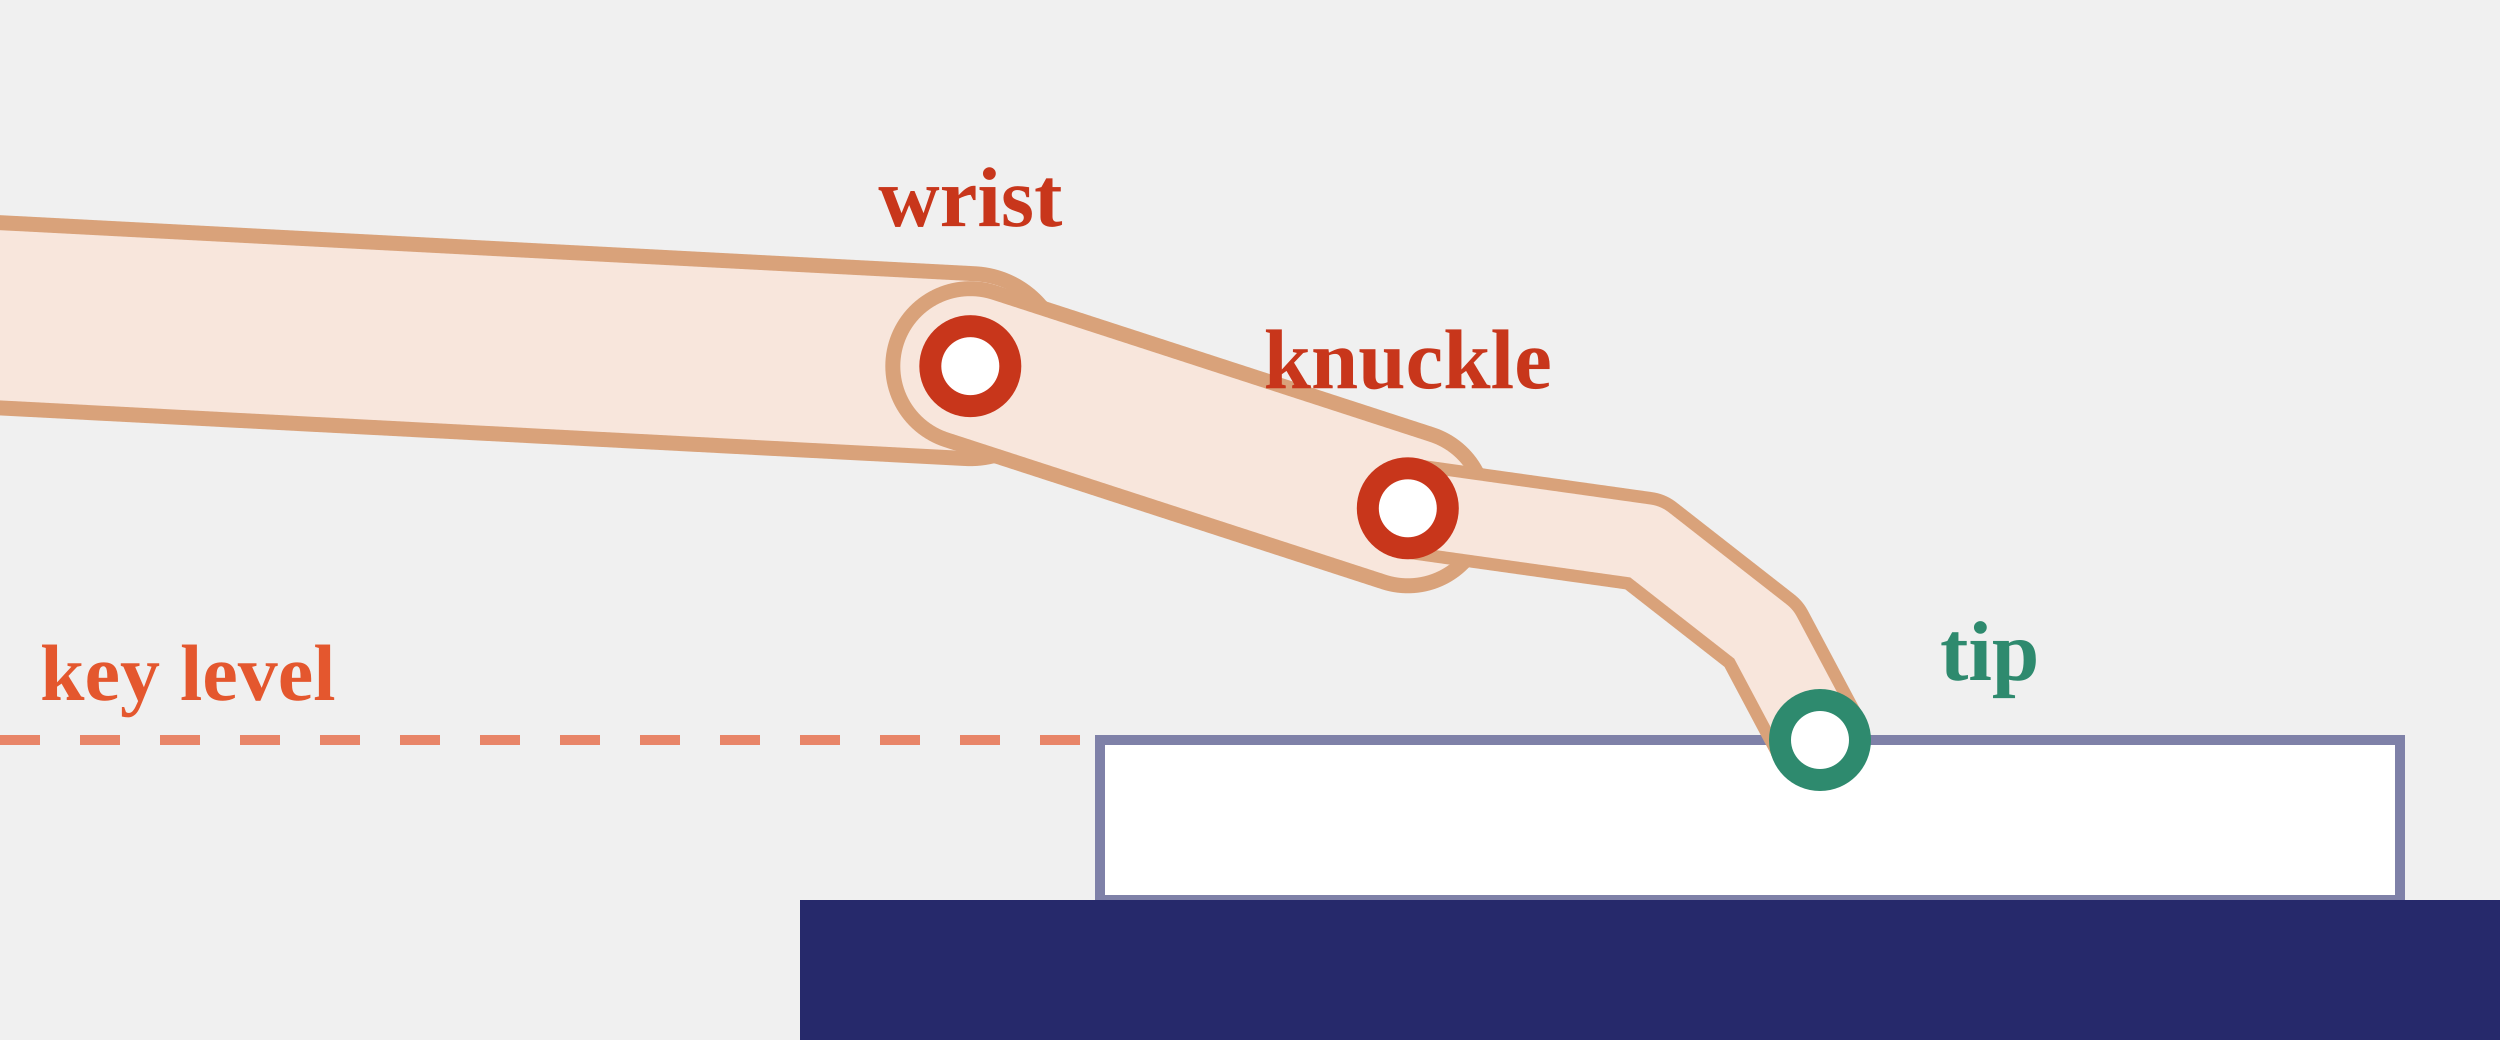
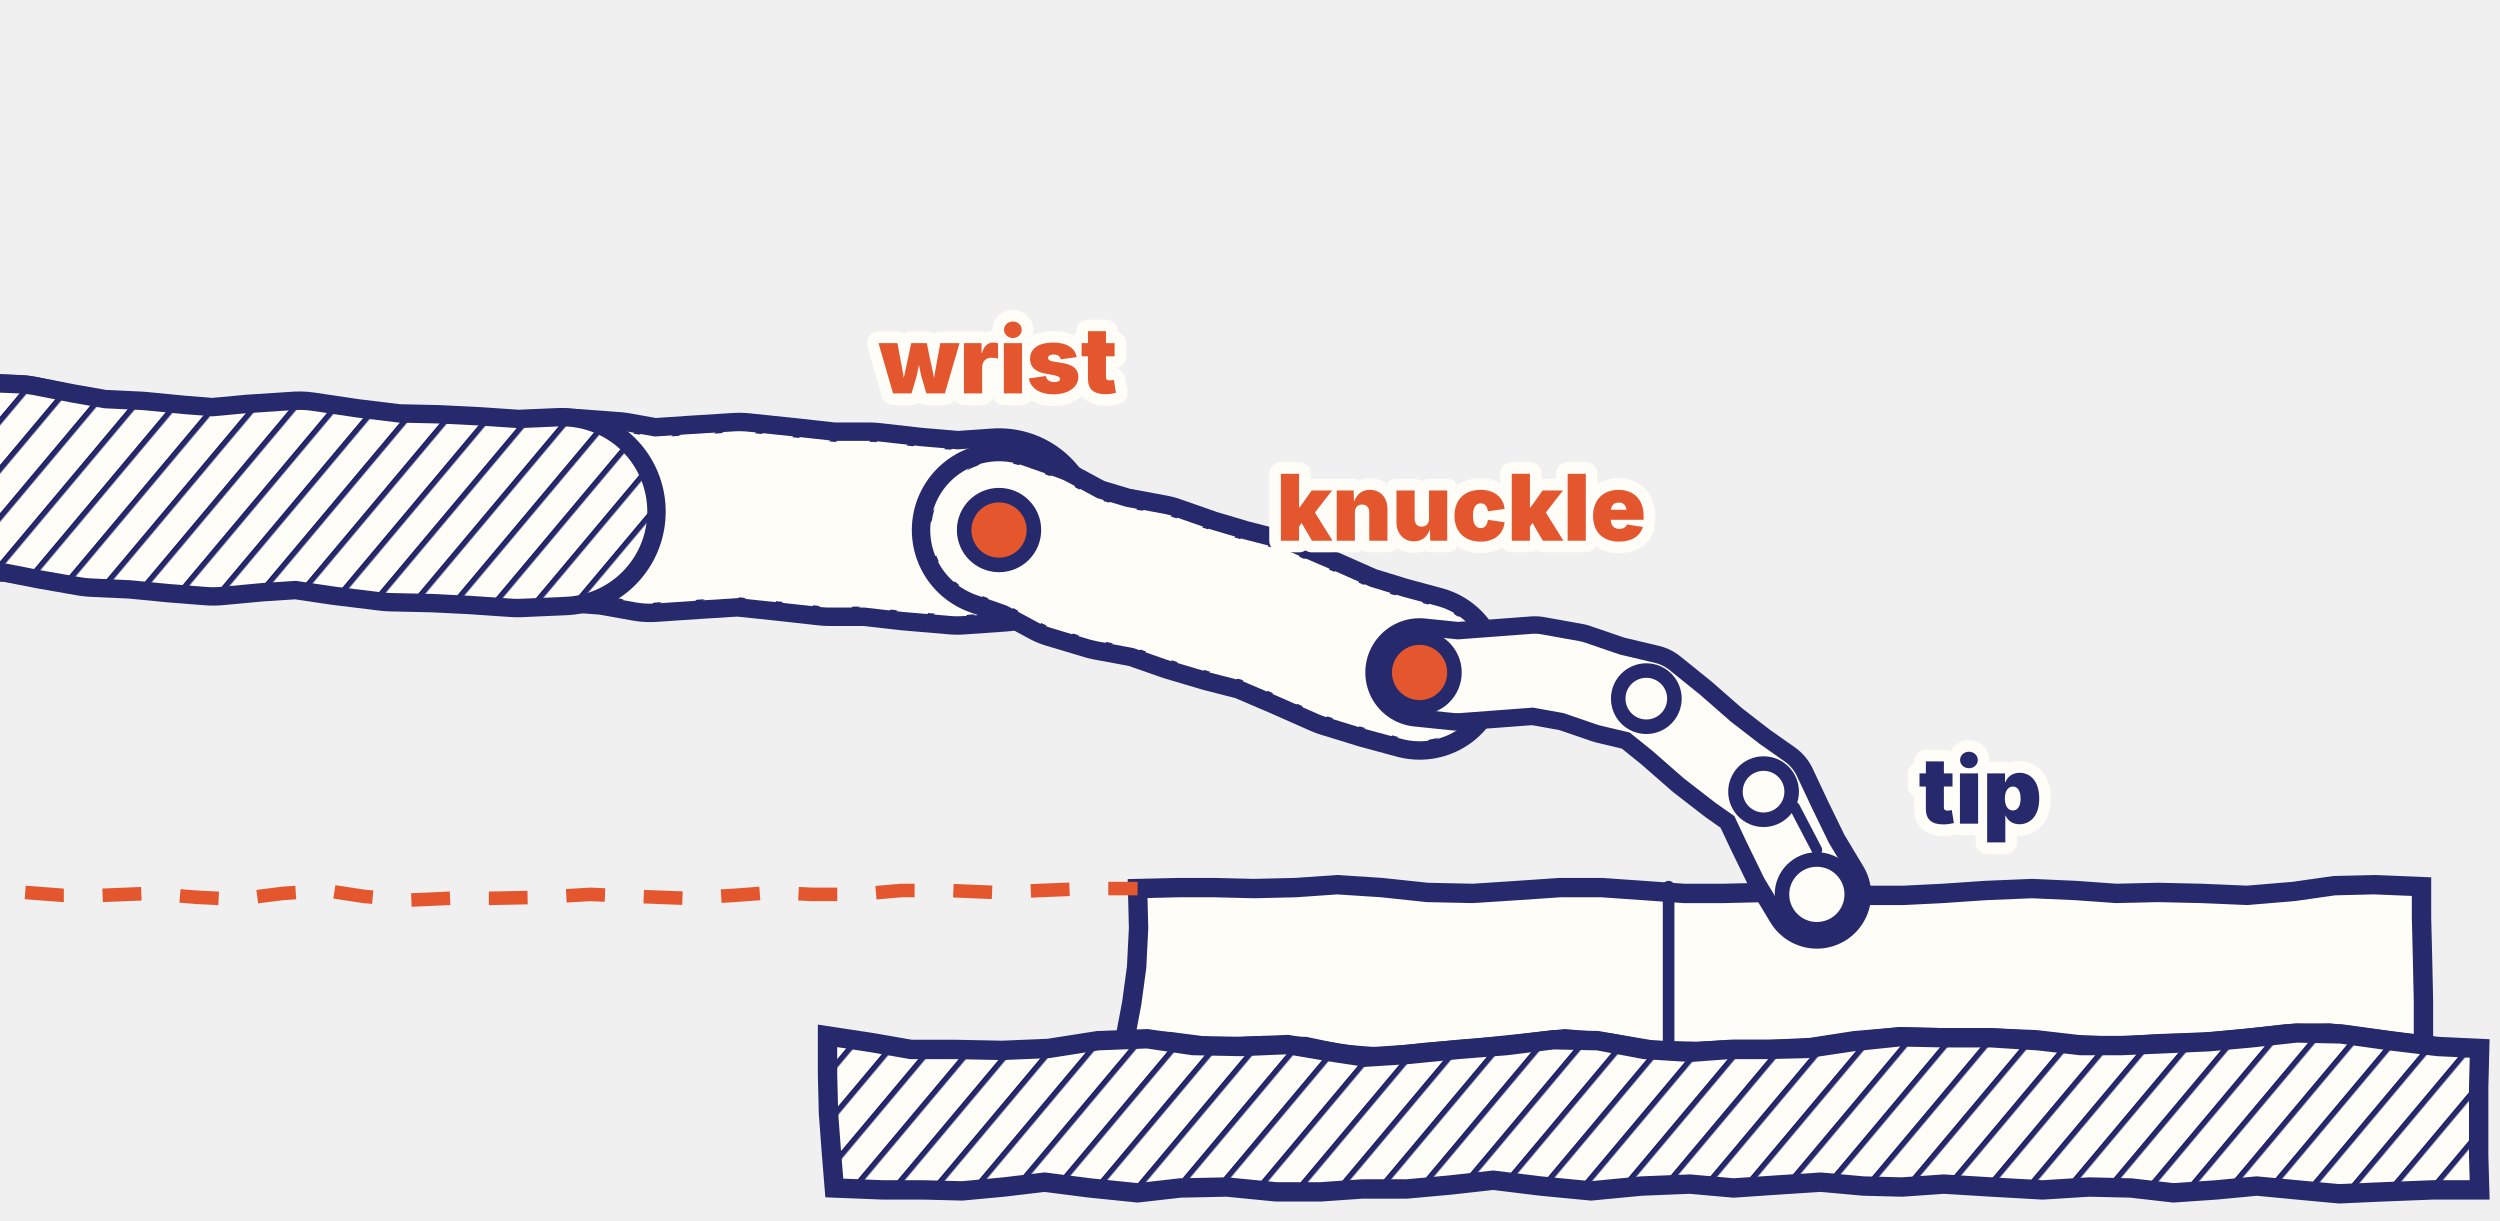
- <svg viewBox="40 44 250 104" style="width: 100%; max-width: 390px; display: block; margin: 0px auto;">
-   <rect x="150" y="118" width="130" height="16" fill="#fff" stroke="#7f81a8" />
-   <rect x="120" y="134" width="170" height="14" fill="#26296b" />
-   <line x1="40" x2="150" y1="118" y2="118" stroke="#e4572e" stroke-dasharray="4 4" stroke-opacity="0.7" />
-   <text x="44" y="114" font-size="8" font-weight="800" fill="#e4572e">key level</text>
-   <polyline points="17.196,74.334 137.031,80.615" fill="none" stroke="#d9a27a" stroke-width="20" stroke-linecap="round" stroke-linejoin="round" />
-   <polyline points="17.196,74.334 137.031,80.615" fill="none" stroke="#f8e6dc" stroke-width="17" stroke-linecap="round" stroke-linejoin="round" />
-   <polyline points="137.031,80.615 180.78,94.83" fill="none" stroke="#d9a27a" stroke-width="17" stroke-linecap="round" stroke-linejoin="round" />
-   <polyline points="137.031,80.615 180.78,94.83" fill="none" stroke="#f8e6dc" stroke-width="14" stroke-linecap="round" stroke-linejoin="round" />
-   <polyline points="180.78,94.83 204.546,98.17 216.366,107.405 222,118" fill="none" stroke="#d9a27a" stroke-width="10" stroke-linecap="round" stroke-linejoin="round" />
-   <polyline points="180.78,94.83 204.546,98.17 216.366,107.405 222,118" fill="none" stroke="#f8e6dc" stroke-width="7.5" stroke-linecap="round" stroke-linejoin="round" />
-   <circle cx="180.78" cy="94.83" r="4" fill="#fff" stroke="#c8361b" stroke-width="2.2" />
-   <circle cx="137.031" cy="80.615" r="4" fill="#fff" stroke="#c8361b" stroke-width="2.2" />
-   <circle cx="222" cy="118" r="4" fill="#fff" stroke="#2e8a6e" stroke-width="2.2" />
-   <text x="180.78" y="82.83" font-size="8.5" font-weight="900" text-anchor="middle" fill="#c8361b">knuckle</text>
-   <text x="137.031" y="66.615" font-size="8.5" font-weight="900" text-anchor="middle" fill="#c8361b">wrist</text>
-   <text x="234" y="112" font-size="8.5" font-weight="900" fill="#2e8a6e">tip</text>
+ <svg xmlns="http://www.w3.org/2000/svg" viewBox="34 26 258 126" width="516" height="252">
+   <defs>
+     <pattern id="hgbridge20" width="3.2" height="3.2" patternUnits="userSpaceOnUse" patternTransform="rotate(40)">
+       <rect width="3.2" height="3.2" fill="#fffdf7" />
+       <line x1="0" y1="0" x2="0" y2="3.2" stroke="#26296b" stroke-width="1.15" />
+     </pattern>
+   </defs>
+   <path d="M151.4 117.7l4.2-.1 3.7 0 4.1.1 4.3-.1 4.3-.3 4.6.3 4.7.5 4.7.1 4.6-.3 4.4-.3 4.3 0 4.3.3 4.2.3 4.1 0 4.3-.1 4.7.2 5 .1 4.6 0 4-.2 4.4-.3 4.8-.2 4.5.2 4.2.3 4.3-.1 4.5.1 4.7.2 4.8-.4 4.2-.6 4.1-.1 4.9.2 0 3.2 .1 4 .1 4.6 0 4.6-5-.7-4.7-.6-4.5.1-4.4.5-4.2.4-4.3.1-4.5.3-4.1-.2-4.3-.5-4.8-.2-4.6 0-4.6-.1-4.7.4-4.5.7-4.1.2-3.8 0-3.9.2-4.4-.1-4.7-.8-4.5-.4-4.6.5-4.8.5-4.9.4-4.7.5-4-.3-3.8-.8-4.4-.1-4.9.2-4.6-.6-4.7-.3 .7-3.7 .5-3.7 .2-4z" fill="#fffdf7" stroke="#26296b" stroke-width="2" />
+   <g transform="translate(0.2 -0.5)">
+     <line x1="206.0" y1="118.0" x2="206.0" y2="134.0" stroke="#26296b" stroke-width="1.2" stroke-linecap="round" />
+   </g>
+   <path d="M119.4 132.9l4.6.7 4 .7 4.5 0 4.9.1 4.8-.2 5.1-.8 5.1-.2 4.7.7 5 .1 4.8-.2 4.1.7 3.9.6 4.6-.3 5-.5 5-.4 4.8-.6 4.6.1 4.8.9 4.7.3 4.1-.3 3.9 0 4.1-.1 4.7-.7 4.8-.5 4.7.1 4.8 0 4.8.3 4.4.5 4.3 0 4.6-.2 4.4-.2 4.4-.4 4.6-.5 4.6.1 5 .7 5 .6 4.3.2-.1 4 0 3.6 0 3.5 .1 3.5-4.9 0-5.1.2-4.5.2-4.3-.4-4.2-.4-4.2.4-4.4.3-4.4-.5-4.3-.1-4.8.3-5.3-.3-4.9-.3-4.3.3-4-.1-4.4-.4-4.6.3-4.4.3-4.5-.4-5 .2-5.2.5-5.2-.5-4.9-.6-4.5.5-4.4.4-4.6 0-4.3.3-4.6 0-5.1-.5-4.8.1-4.4.5-4.9-.5-4.7-.6-4.2.5-4.3.4-3.9-.1-4.2 0-5.1-.2-.3-3.7-.3-4-.1-4.1z" fill="url(#hgbridge20)" stroke="#26296b" stroke-width="2" />
+   <path d="M36.6 118.1l3.9.3 4 0 5-.2 4.8.4 4.1.2 4.8-.6 4.4-.3 3.9.6 4.5.4 4.5-.2 4.4 0 5-.1 5-.3 4.6.2 5.2.2 5.1-.3 4-.3 4 .2 4.6 0 4.6-.4 4.9 0 4.8.2 4.6-.2 5-.2 5.1 0" stroke="#e4572e" stroke-width="1.4" stroke-dasharray="4 4" fill="none" />
+   <path d="M16.7 74.9l4.9-.3 4.4.3 4.8.1 4.9.2 4.2.9 4 .7 4.5.2 4.1.4 3.9.3 4.5-.4 4.7-.2 4.8.8 5 .5 4.5 0 4 .4 4.6.2 4.7-.3 4 .3 3.9.7 4.4-.3 4.8-.3 4.8.5 4.5.5 4.1 0 4.4.5 4.7.4 4.3-.3" fill="none" stroke="#26296b" stroke-width="21.0" stroke-linecap="round" stroke-linejoin="round" />
+   <path d="M16.7 74.9l4.9-.3 4.4.3 4.8.1 4.9.2 4.2.9 4 .7 4.5.2 4.1.4 3.9.3 4.5-.4 4.7-.2 4.8.8 5 .5 4.5 0 4 .4 4.6.2 4.7-.3 4 .3 3.9.7 4.4-.3 4.8-.3 4.8.5 4.5.5 4.1 0 4.4.5 4.7.4 4.3-.3" fill="none" stroke="url(#hgbridge20)" stroke-width="17.2" stroke-linecap="round" stroke-linejoin="round" />
+   <path d="M16.7 74.9l4.9-.3 4.4.3 4.8.1 4.9.2 4.2.9 4 .7 4.5.2 4.1.4 3.9.3 4.5-.4 4.7-.2 4.8.8 5 .5 4.5 0 4 .4 4.6.2 4.7-.3 4 .3 3.9.7 4.4-.3 4.8-.3 4.8.5 4.5.5 4.1 0 4.4.5 4.7.4 4.3-.3" fill="none" stroke="#fffdf7" stroke-width="17" stroke-linecap="round" stroke-linejoin="round" />
+   <path d="M12.4 75.3l4.7-.2 4.8-.2 4.3.2 4.7.1 4.8.2 4.1.8 4 .7 4.3.2 4.1.4 3.8.3 4.3-.4 4.6-.3 4.7.7 4.9.6 4.5.1 4 .2 4.4.3 4.6-.2" fill="none" stroke="#26296b" stroke-width="21.4" stroke-linecap="round" stroke-linejoin="round" />
+   <path d="M12.4 75.3l4.7-.2 4.8-.2 4.3.2 4.7.1 4.8.2 4.1.8 4 .7 4.3.2 4.1.4 3.8.3 4.3-.4 4.6-.3 4.7.7 4.9.6 4.5.1 4 .2 4.4.3 4.6-.2" fill="none" stroke="url(#hgbridge20)" stroke-width="17.6" stroke-linecap="round" stroke-linejoin="round" />
+   <path d="M137.1 80.7l3.7 1.3 3.7 2 4 1.2 4.3.8 4 1.4 3.7 1.1 3.9 1 4.2 1.8 4.3 1.9 3.9 1.2 3.7 1" fill="none" stroke="#26296b" stroke-width="18.0" stroke-linecap="round" stroke-linejoin="round" />
+   <path d="M137.1 80.7l3.7 1.3 3.7 2 4 1.2 4.3.8 4 1.4 3.7 1.1 3.9 1 4.2 1.8 4.3 1.9 3.9 1.2 3.7 1" fill="none" stroke="url(#hgbridge20)" stroke-width="14.2" stroke-linecap="round" stroke-linejoin="round" />
+   <path d="M137.1 80.7l3.7 1.3 3.7 2 4 1.2 4.3.8 4 1.4 3.7 1.1 3.9 1 4.2 1.8 4.3 1.9 3.9 1.2 3.7 1" fill="none" stroke="#fffdf7" stroke-width="14" stroke-linecap="round" stroke-linejoin="round" />
+   <path d="M180.5 95.4l3.9.4 4-.3 4-.3 3.9.7 3.8 1.3 3.8.9 3.1 2.5 3.2 2.8 3.1 2.4 2.7 1.9 1.6 3.4 1.8 3.7 2.1 3.5" fill="none" stroke="#26296b" stroke-width="11.2" stroke-linecap="round" stroke-linejoin="round" />
+   <path d="M180.5 95.4l3.9.4 4-.3 4-.3 3.9.7 3.8 1.3 3.8.9 3.1 2.5 3.2 2.8 3.1 2.4 2.7 1.9 1.6 3.4 1.8 3.7 2.1 3.5" fill="none" stroke="url(#hgbridge20)" stroke-width="7.4" stroke-linecap="round" stroke-linejoin="round" />
+   <path d="M180.5 95.4l3.9.4 4-.3 4-.3 3.9.7 3.8 1.3 3.8.9 3.1 2.5 3.2 2.8 3.1 2.4 2.7 1.9 1.6 3.4 1.8 3.7 2.1 3.5" fill="none" stroke="#fffdf7" stroke-width="7.6" stroke-linecap="round" stroke-linejoin="round" />
+   <g transform="translate(-0.7 0.4)">
+     <line x1="219.9" y1="108.9" x2="222.2" y2="113.3" stroke="#26296b" stroke-width="1.1" stroke-linecap="round" />
+   </g>
+   <g transform="translate(-0.6 -0.1)">
+     <circle cx="204.5" cy="98.2" r="2.9" fill="#fffdf7" stroke="#26296b" stroke-width="1.5" />
+   </g>
+   <g transform="translate(-0.4 0.3)">
+     <circle cx="216.4" cy="107.4" r="2.9" fill="#fffdf7" stroke="#26296b" stroke-width="1.5" />
+   </g>
+   <g transform="translate(0.1 0.1)">
+     <circle cx="137.0" cy="80.6" r="3.6" fill="#e4572e" stroke="#26296b" stroke-width="1.5" />
+   </g>
+   <g transform="translate(-0.3 0.6)">
+     <circle cx="180.8" cy="94.8" r="3.6" fill="#e4572e" stroke="#26296b" stroke-width="1.5" />
+   </g>
+   <g transform="translate(-0.5 0.3)">
+     <circle cx="222.0" cy="118.0" r="3.6" fill="#fffdf7" stroke="#26296b" stroke-width="1.5" />
+   </g>
+   <text stroke="#fffdf7" stroke-width="2.4" stroke-linejoin="round" paint-order="stroke" x="137.0" y="66.6" text-anchor="middle" font-size="9.5" font-weight="900" fill="#e4572e" font-family="Inter,sans-serif">wrist</text>
+   <text stroke="#fffdf7" stroke-width="2.4" stroke-linejoin="round" paint-order="stroke" x="184.8" y="81.8" text-anchor="middle" font-size="9.5" font-weight="900" fill="#e4572e" font-family="Inter,sans-serif">knuckle</text>
+   <text stroke="#fffdf7" stroke-width="2.4" stroke-linejoin="round" paint-order="stroke" x="232.0" y="111.0" text-anchor="start" font-size="9.5" font-weight="900" fill="#26296b" font-family="Inter,sans-serif">tip</text>
</svg>
